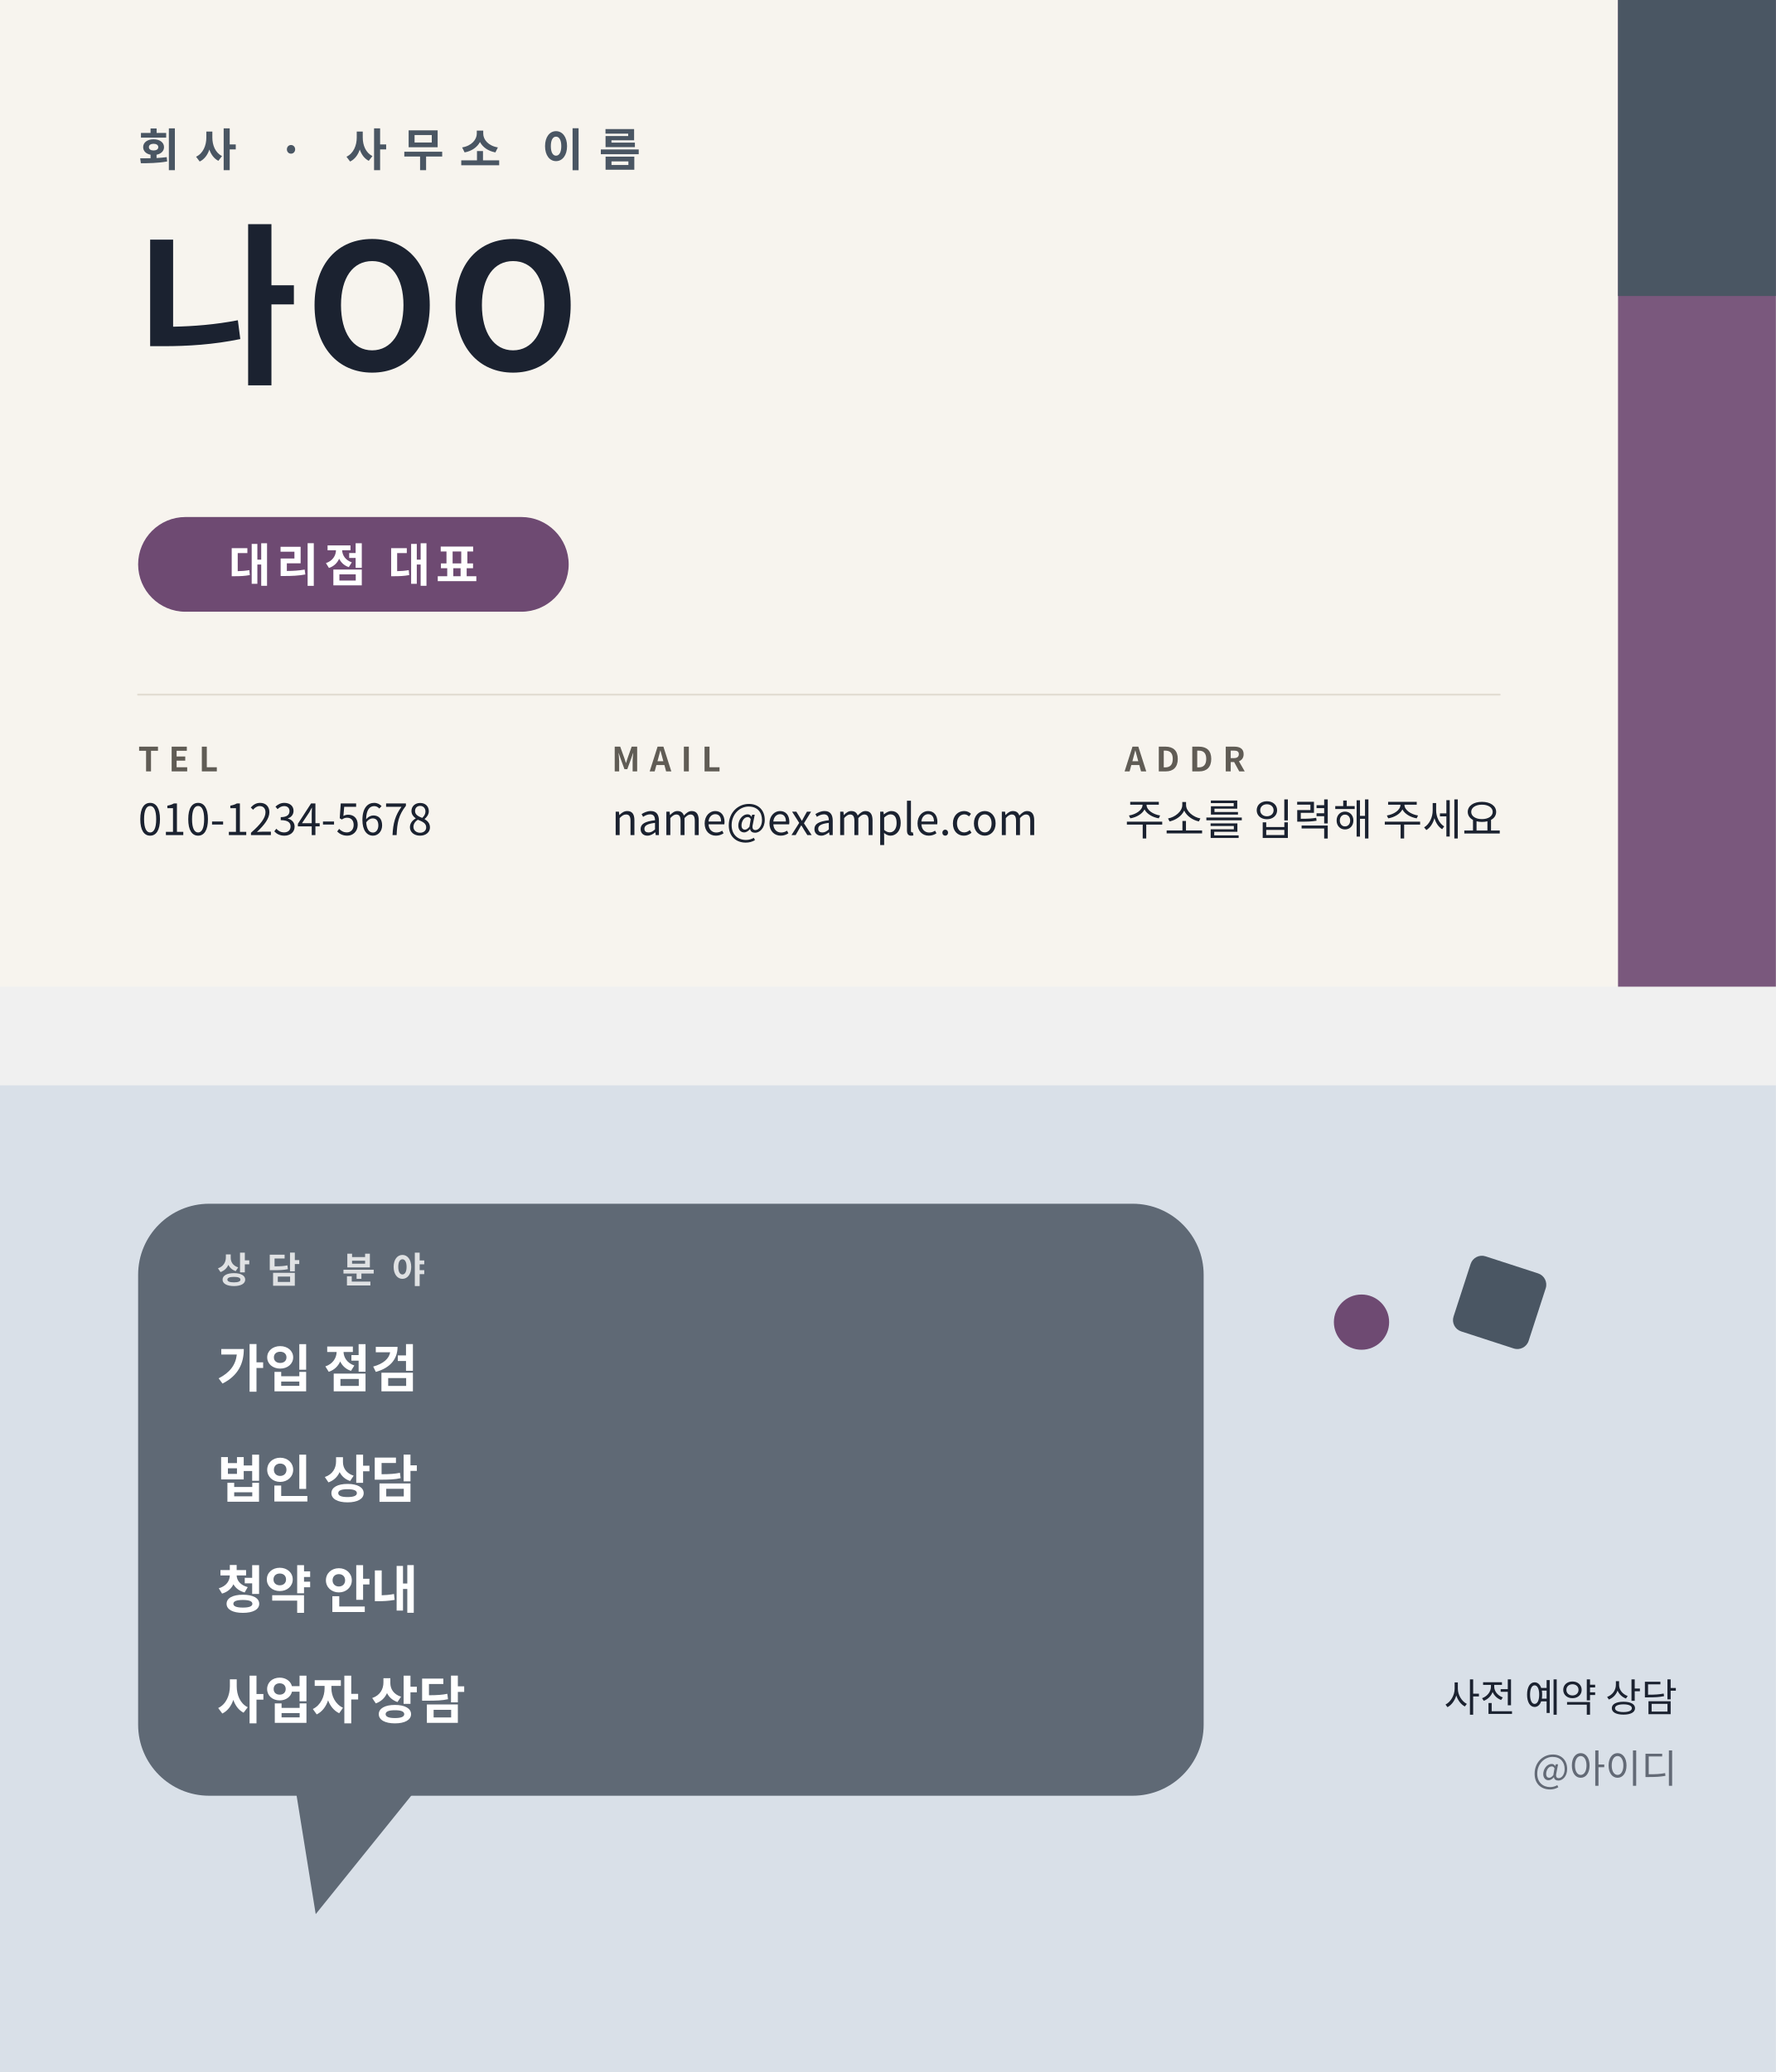
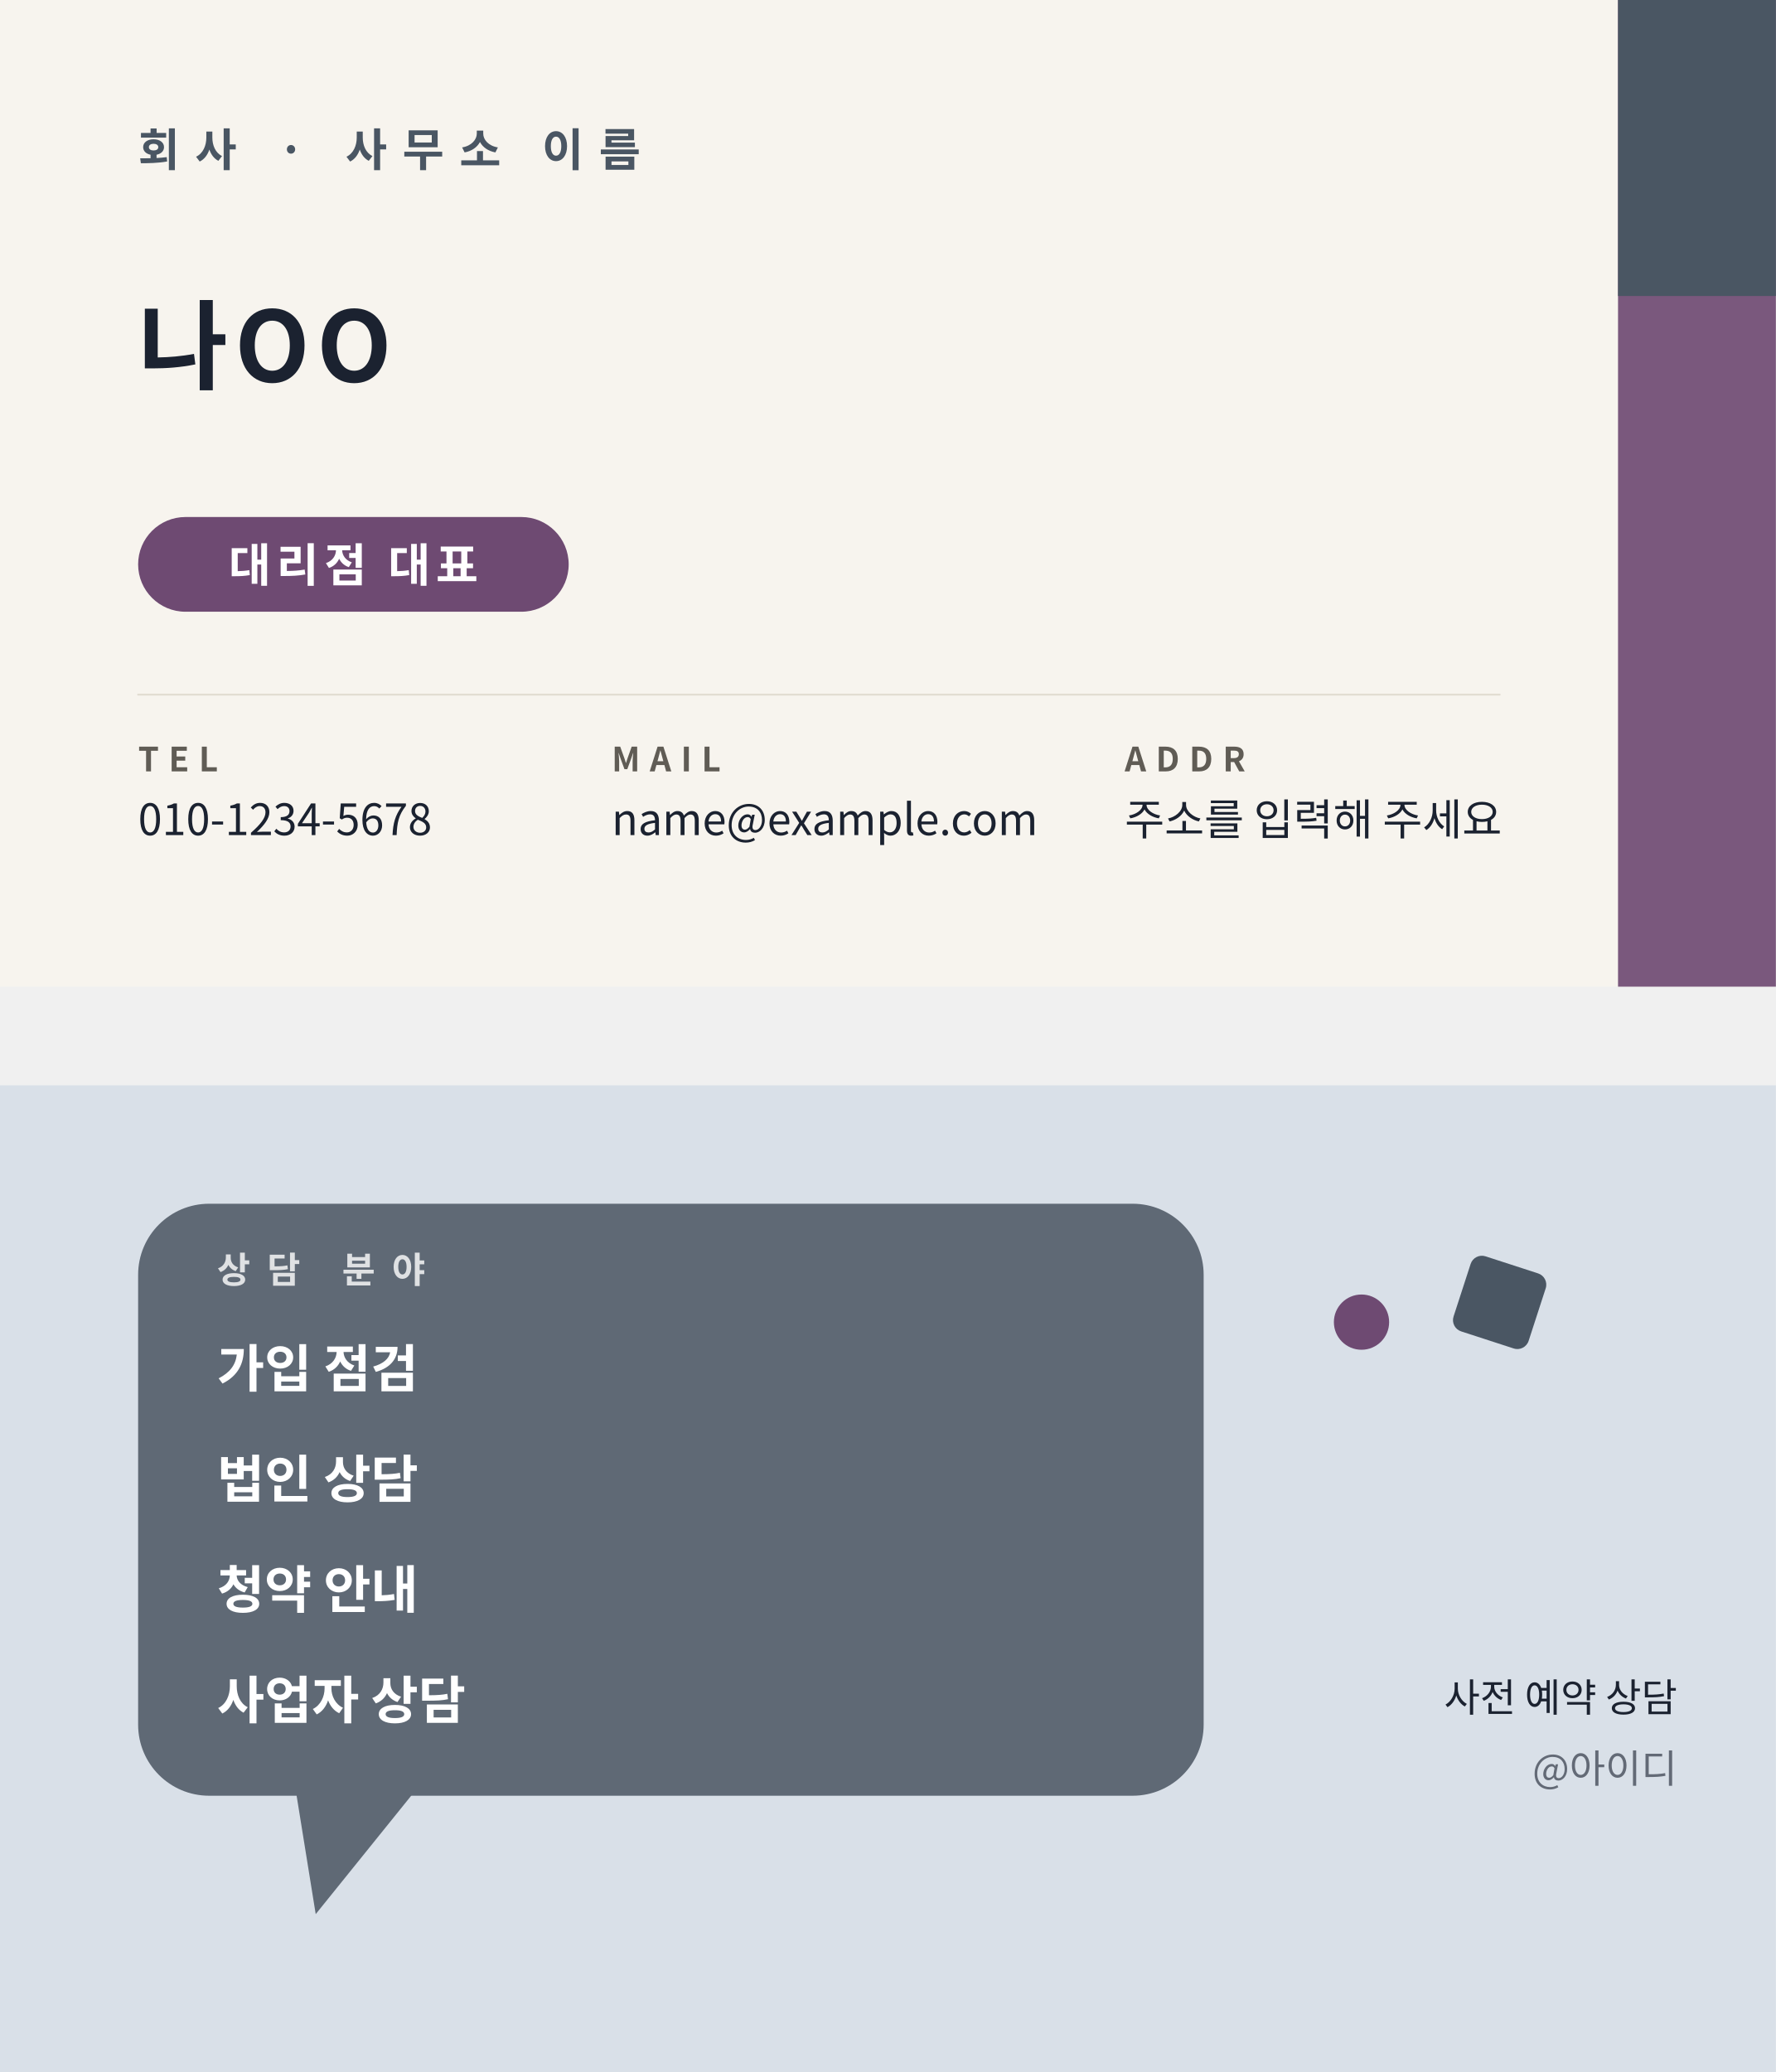
<svg xmlns="http://www.w3.org/2000/svg" width="90mm" height="105mm" viewBox="0 0 900 1050">
  <g id="front">
    <rect width="900" height="500" fill="#F7F4EE" />
    <rect x="820" y="0" width="80" height="500" fill="#7A587D" />
    <rect x="820" y="0" width="80" height="150" fill="#4A5663" />
    <text font-family="Pretendard,'Noto Sans KR','Noto Sans CJK KR','Malgun Gothic','Apple SD Gothic Neo',sans-serif" font-size="22.9" font-weight="700" fill="#4A5663" text-anchor="start" letter-spacing="7.8">
      <tspan x="70" y="84.2">회사 · 사무소 이름</tspan>
    </text>
-     <text font-family="Pretendard,'Noto Sans KR','Noto Sans CJK KR','Malgun Gothic','Apple SD Gothic Neo',sans-serif" font-size="88.2" font-weight="700" fill="#1B2230" text-anchor="start" letter-spacing="3.5">
-       <tspan x="70" y="187.6">나OO</tspan>
+     <text font-family="Pretendard,'Noto Sans KR','Noto Sans CJK KR','Malgun Gothic','Apple SD Gothic Neo',sans-serif" font-size="49.4" font-weight="700" fill="#1B2230" text-anchor="start" letter-spacing="3.5">
+       <tspan x="70" y="193.5">나OO</tspan>
    </text>
    <rect x="70" y="262" width="218.2" height="48" rx="24" fill="#6E4A72" />
    <text font-family="Pretendard,'Noto Sans KR','Noto Sans CJK KR','Malgun Gothic','Apple SD Gothic Neo',sans-serif" font-size="23.3" font-weight="700" fill="#FFFFFF" text-anchor="middle" letter-spacing="2.8">
      <tspan x="179.1" y="294.8">대리점 대표</tspan>
    </text>
    <line x1="70" y1="352" x2="760" y2="352" stroke="#E2DDD2" stroke-width="1" stroke-linecap="round" />
    <text font-family="Pretendard,'Noto Sans KR','Noto Sans CJK KR','Malgun Gothic','Apple SD Gothic Neo',sans-serif" font-size="16.9" font-weight="700" fill="#605C55" text-anchor="start" letter-spacing="4.9">
      <tspan x="70" y="390.9">TEL</tspan>
    </text>
    <text font-family="Pretendard,'Noto Sans KR','Noto Sans CJK KR','Malgun Gothic','Apple SD Gothic Neo',sans-serif" font-size="21.9" font-weight="400" fill="#1B2230" text-anchor="start">
      <tspan x="70" y="423.2">010-1234-5678</tspan>
    </text>
    <text font-family="Pretendard,'Noto Sans KR','Noto Sans CJK KR','Malgun Gothic','Apple SD Gothic Neo',sans-serif" font-size="16.9" font-weight="700" fill="#605C55" text-anchor="start" letter-spacing="4.9">
      <tspan x="310" y="390.9">MAIL</tspan>
    </text>
    <text font-family="Pretendard,'Noto Sans KR','Noto Sans CJK KR','Malgun Gothic','Apple SD Gothic Neo',sans-serif" font-size="21.9" font-weight="400" fill="#1B2230" text-anchor="start">
      <tspan x="310" y="423.2">name@example.com</tspan>
    </text>
    <text font-family="Pretendard,'Noto Sans KR','Noto Sans CJK KR','Malgun Gothic','Apple SD Gothic Neo',sans-serif" font-size="16.9" font-weight="700" fill="#605C55" text-anchor="start" letter-spacing="4.9">
      <tspan x="570" y="390.9">ADDR</tspan>
    </text>
    <text font-family="Pretendard,'Noto Sans KR','Noto Sans CJK KR','Malgun Gothic','Apple SD Gothic Neo',sans-serif" font-size="21.9" font-weight="400" fill="#1B2230" text-anchor="start">
      <tspan x="570" y="423.2">주소를 입력해 주세요</tspan>
    </text>
  </g>
  <g id="back" transform="translate(0 550)">
    <rect width="900" height="500" fill="#D9E0E8" />
    <rect x="70" y="60" width="540" height="300" rx="36" fill="#5F6975" />
    <polygon points="150,358 210,358 160,420" fill="#5F6975" />
    <text font-family="Pretendard,'Noto Sans KR','Noto Sans CJK KR','Malgun Gothic','Apple SD Gothic Neo',sans-serif" font-size="18.3" font-weight="700" fill="#FFFFFF" text-anchor="start" letter-spacing="8.5" opacity="0.8">
      <tspan x="110" y="100.1">상담 분야</tspan>
    </text>
    <text font-family="Pretendard,'Noto Sans KR','Noto Sans CJK KR','Malgun Gothic','Apple SD Gothic Neo',sans-serif" font-size="26.1" font-weight="700" fill="#FFFFFF" text-anchor="start">
      <tspan x="110" y="153">가입 점검</tspan>
    </text>
    <text font-family="Pretendard,'Noto Sans KR','Noto Sans CJK KR','Malgun Gothic','Apple SD Gothic Neo',sans-serif" font-size="26.1" font-weight="700" fill="#FFFFFF" text-anchor="start">
      <tspan x="110" y="209">법인 상담</tspan>
    </text>
    <text font-family="Pretendard,'Noto Sans KR','Noto Sans CJK KR','Malgun Gothic','Apple SD Gothic Neo',sans-serif" font-size="26.1" font-weight="700" fill="#FFFFFF" text-anchor="start">
      <tspan x="110" y="265">청약 안내</tspan>
    </text>
    <text font-family="Pretendard,'Noto Sans KR','Noto Sans CJK KR','Malgun Gothic','Apple SD Gothic Neo',sans-serif" font-size="26.1" font-weight="700" fill="#FFFFFF" text-anchor="start">
      <tspan x="110" y="321">사업자 상담</tspan>
    </text>
    <ellipse cx="690" cy="120" rx="14" ry="14" fill="#6E4A72" />
    <rect x="740" y="90" width="40" height="40" rx="6" fill="#4A5663" transform="rotate(18 760 110)" />
    <text font-family="Pretendard,'Noto Sans KR','Noto Sans CJK KR','Malgun Gothic','Apple SD Gothic Neo',sans-serif" font-size="19.8" font-weight="400" fill="#1B2230" text-anchor="end">
      <tspan x="850" y="317.4">사전 예약 상담</tspan>
    </text>
    <text font-family="Pretendard,'Noto Sans KR','Noto Sans CJK KR','Malgun Gothic','Apple SD Gothic Neo',sans-serif" font-size="19.8" font-weight="400" fill="#636A76" text-anchor="end">
      <tspan x="850" y="353.4">@아이디</tspan>
    </text>
  </g>
</svg>
